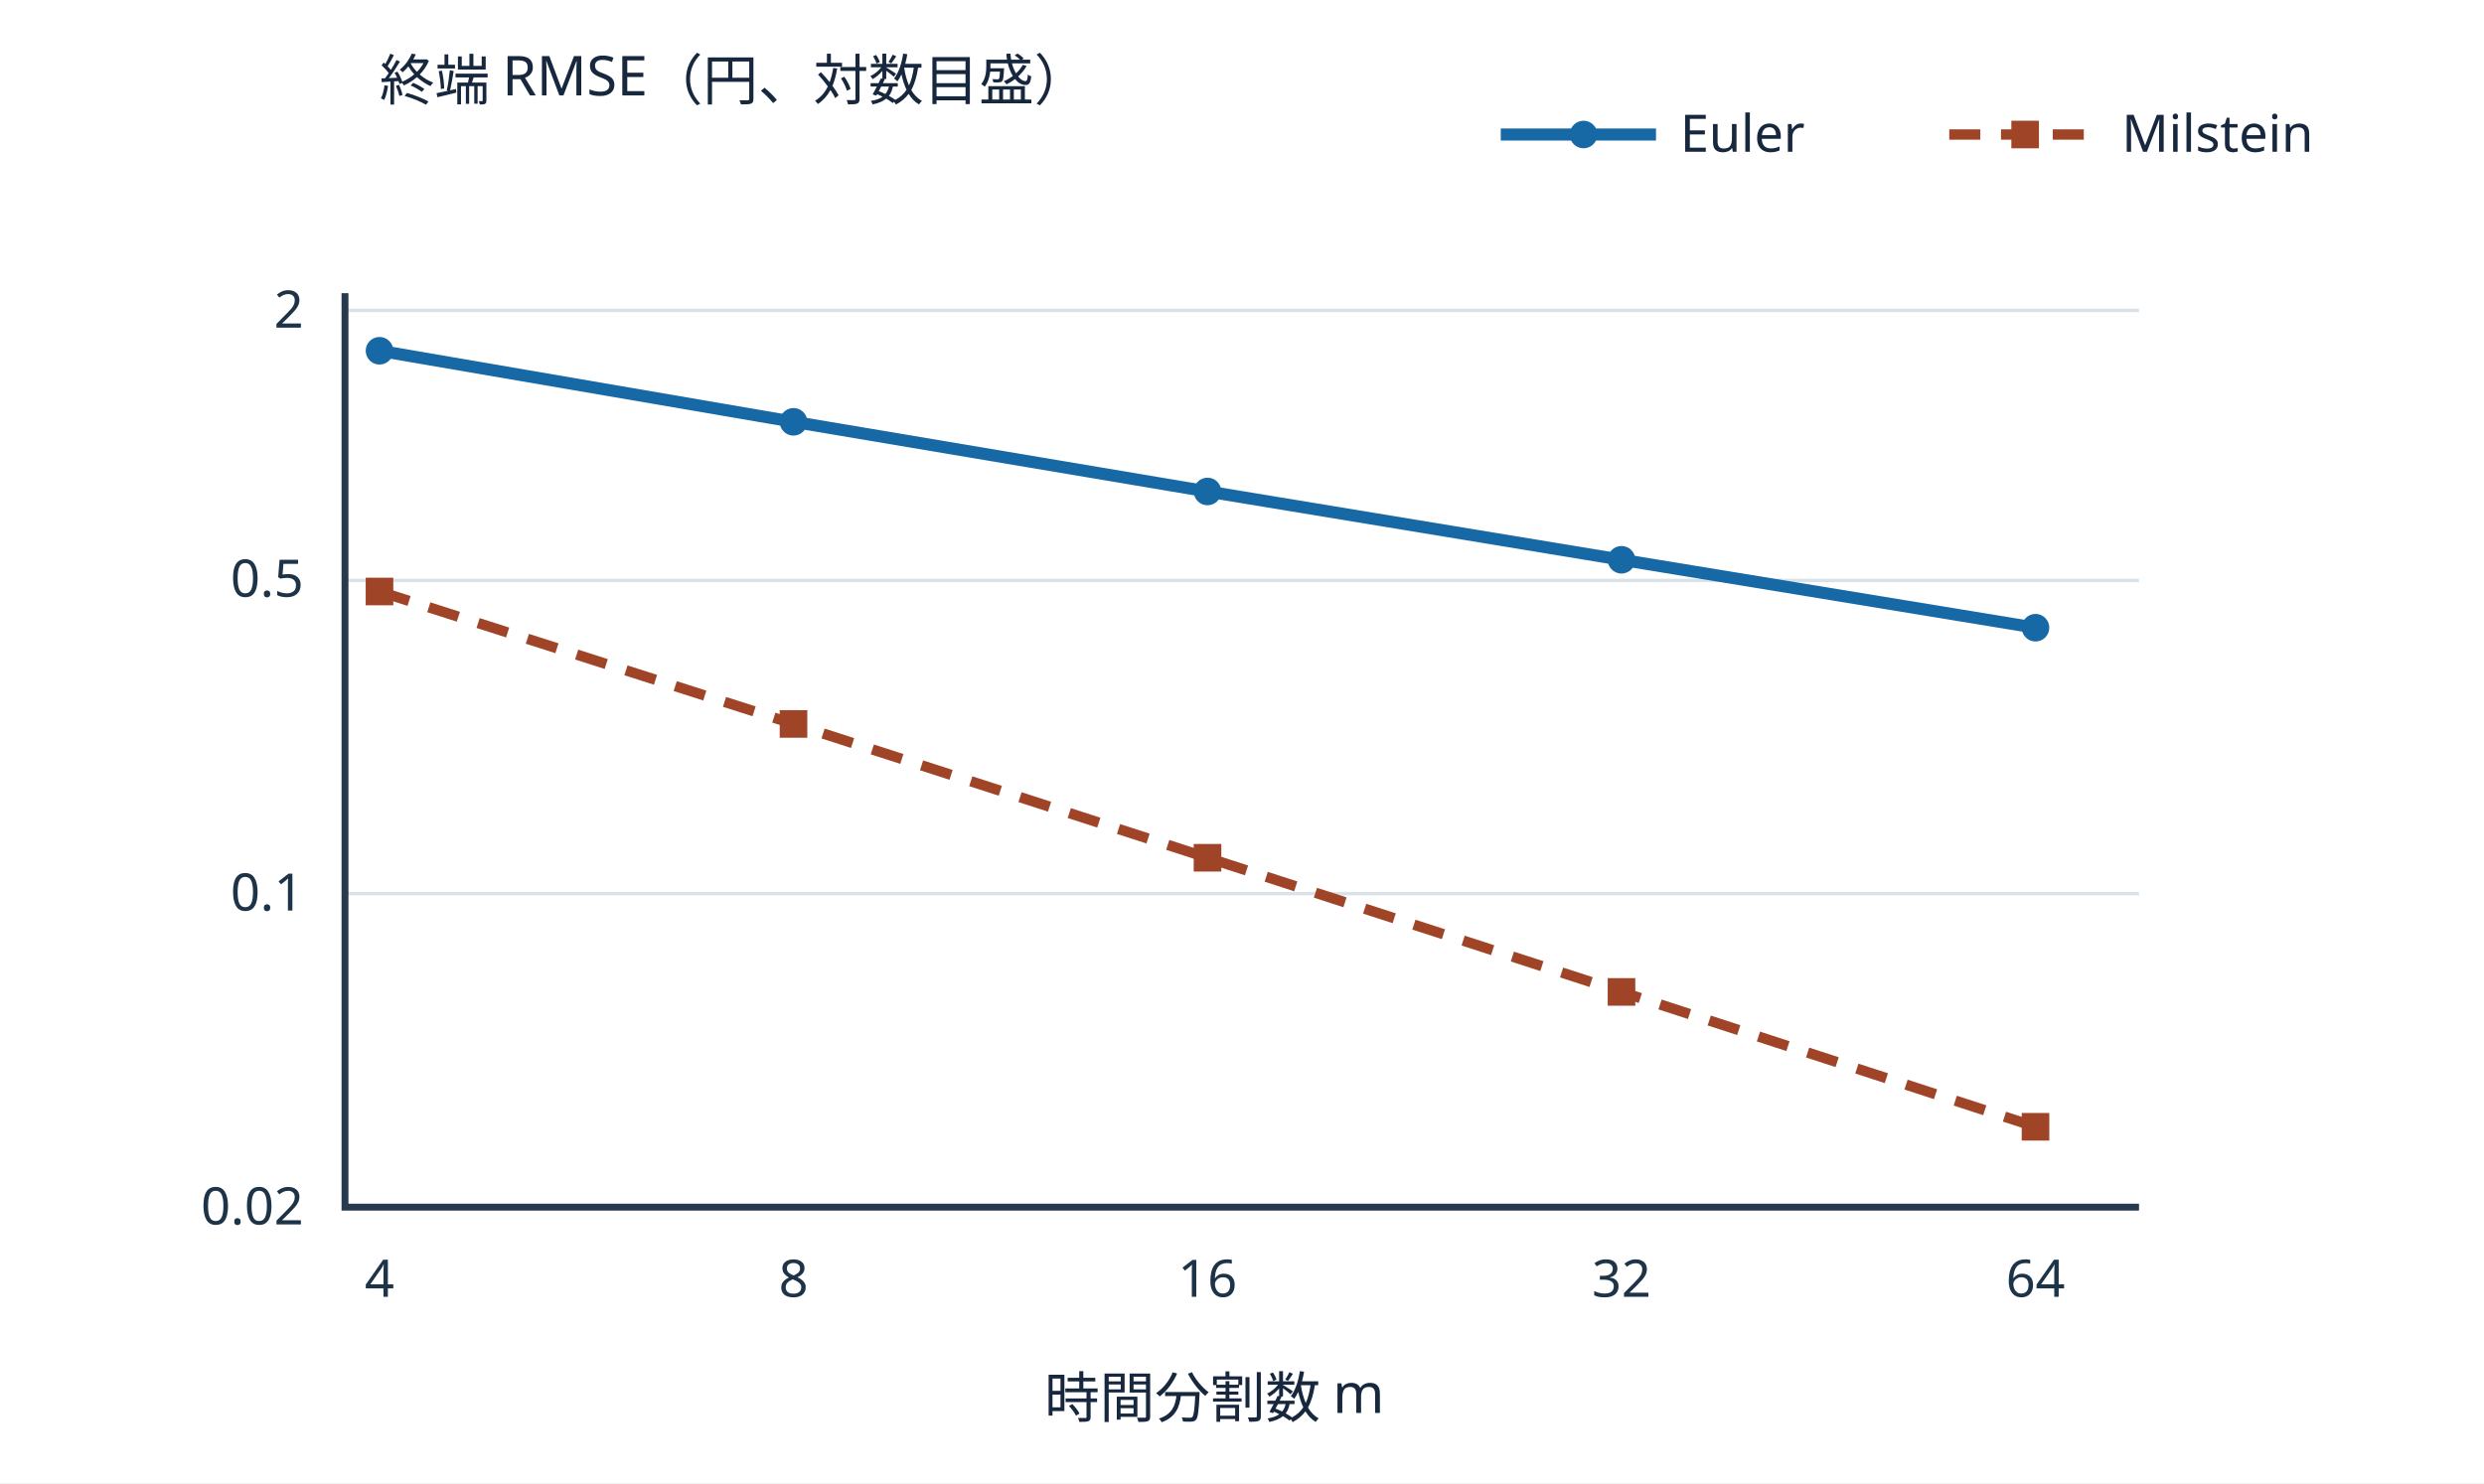
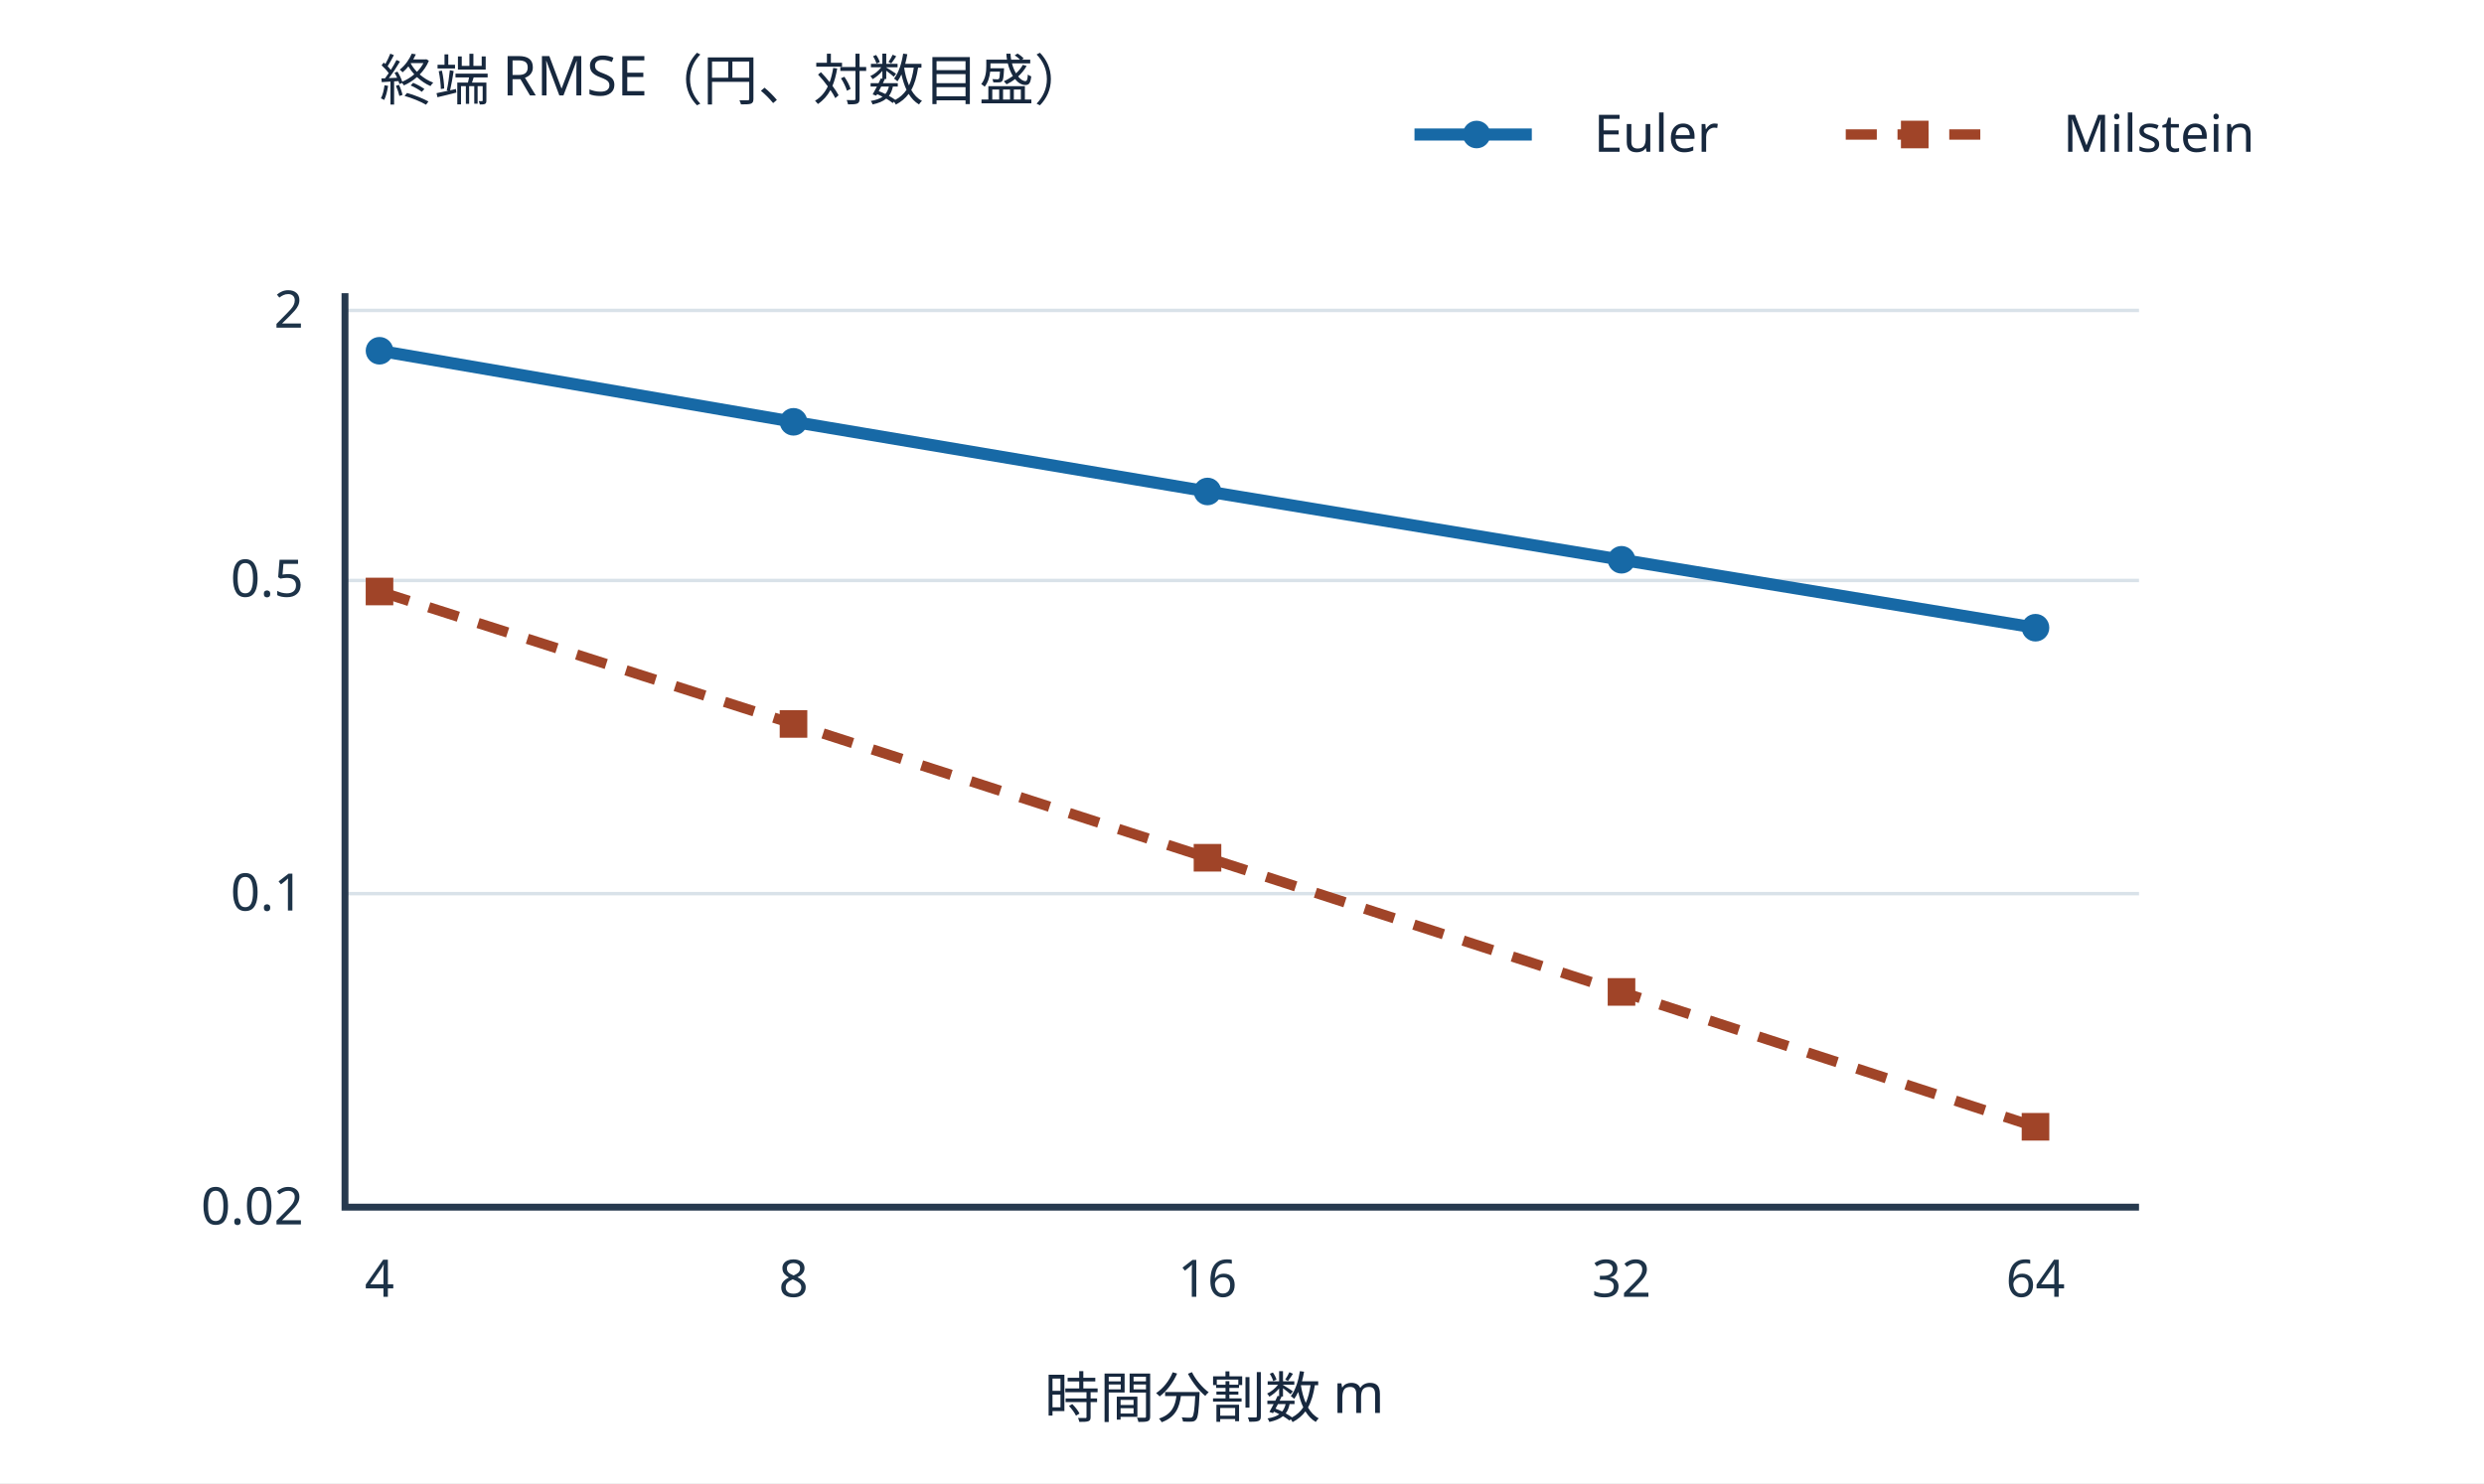
<svg xmlns="http://www.w3.org/2000/svg" viewBox="0 0 720 430" width="720" height="430" role="img" aria-labelledby="title desc" data-layout-lint="strict">
  <rect width="720" height="430" fill="#fff" />
  <g font-family="sans-serif" font-size="16" fill="#17283e">
    <text x="110" y="29">終端 RMSE（円、対数目盛）</text>
    <text x="352" y="411" text-anchor="middle">時間分割数 m</text>
  </g>
  <g stroke="#d9e2e9" stroke-width="1">
    <path d="M100 90 H620 M100 168.3 H620 M100 259.1 H620 M100 350 H620" />
  </g>
  <path d="M100 85 V350 H620" fill="none" stroke="#26394e" stroke-width="2" />
  <g font-family="sans-serif" fill="#1d3348" font-size="15" text-anchor="end">
    <text x="88" y="95">2</text>
    <text x="88" y="173">0.5</text>
    <text x="88" y="264">0.1</text>
    <text x="88" y="355">0.02</text>
  </g>
  <g font-family="sans-serif" fill="#1d3348" font-size="15" text-anchor="middle">
    <text x="110" y="376">4</text>
    <text x="230" y="376">8</text>
    <text x="350" y="376">16</text>
    <text x="470" y="376">32</text>
    <text x="590" y="376">64</text>
  </g>
  <path d="M110 101.7 L230 122.3 L350 142.5 L470 162.3 L590 182.0" fill="none" stroke="#1769a6" stroke-width="3.5" data-series-group="gbm-rmse" data-series-label="Euler–Maruyama" />
  <g fill="#1769a6">
    <circle cx="110" cy="101.7" r="4" />
    <circle cx="230" cy="122.3" r="4" />
    <circle cx="350" cy="142.5" r="4" />
    <circle cx="470" cy="162.3" r="4" />
    <circle cx="590" cy="182" r="4" />
  </g>
  <path d="M110 171.5 L230 209.9 L350 248.7 L470 287.6 L590 326.7" fill="none" stroke="#a04428" stroke-width="3" stroke-dasharray="9 6" data-series-group="gbm-rmse" data-series-label="Milstein" />
  <g fill="#a04428">
    <rect x="106" y="167.5" width="8" height="8" />
    <rect x="226" y="205.9" width="8" height="8" />
    <rect x="346" y="244.7" width="8" height="8" />
    <rect x="466" y="283.6" width="8" height="8" />
    <rect x="586" y="322.7" width="8" height="8" />
  </g>
-   <path d="M435 39 H480" stroke="#1769a6" stroke-width="3.5" />
-   <circle cx="459" cy="39" r="4" fill="#1769a6" />
-   <text x="487" y="44" font-family="sans-serif" font-size="15" fill="#17283e">Euler</text>
-   <path d="M565 39 H608" stroke="#a04428" stroke-width="3" stroke-dasharray="9 6" />
-   <rect x="583" y="35" width="8" height="8" fill="#a04428" />
-   <text x="615" y="44" font-family="sans-serif" font-size="15" fill="#17283e">Milstein</text>
+   <path d="M410 39 H444" stroke="#1769a6" stroke-width="3.5" />
+   <circle cx="428" cy="39" r="4" fill="#1769a6" />
+   <text x="462" y="44" font-family="sans-serif" font-size="15" fill="#17283e">Euler</text>
+   <path d="M535 39 H575" stroke="#a04428" stroke-width="3" stroke-dasharray="9 6" />
+   <rect x="551" y="35" width="8" height="8" fill="#a04428" />
+   <text x="598" y="44" font-family="sans-serif" font-size="15" fill="#17283e">Milstein</text>
</svg>
